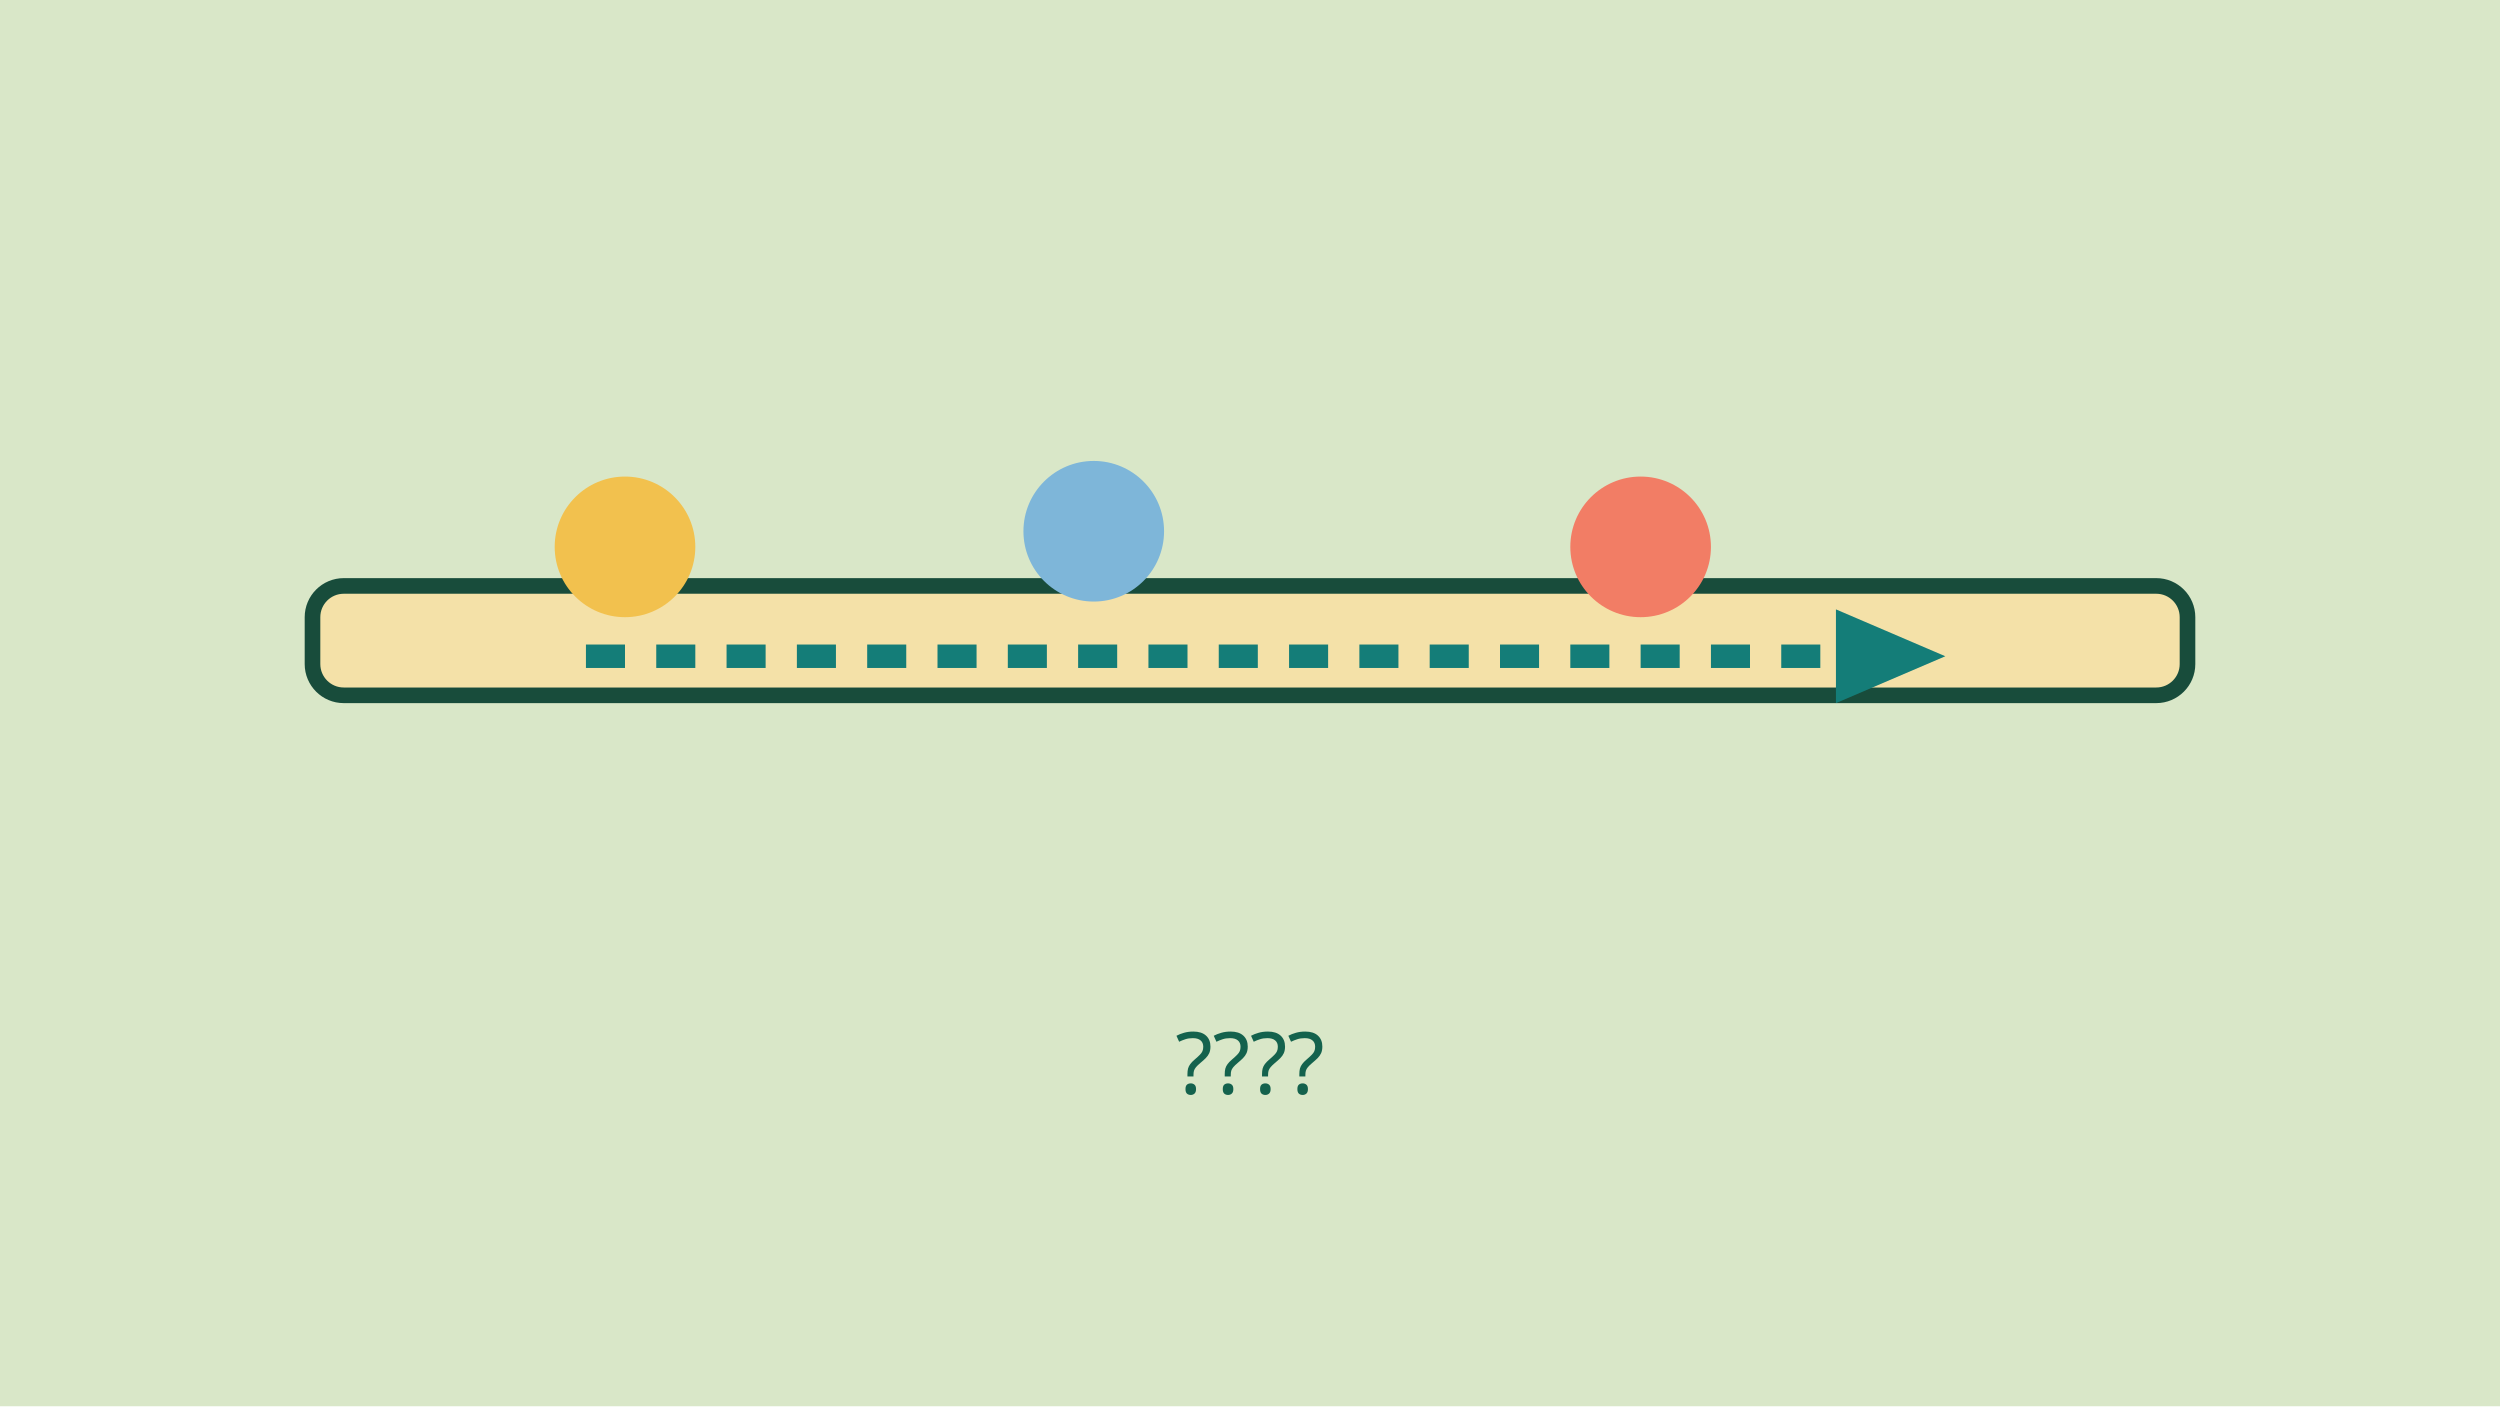
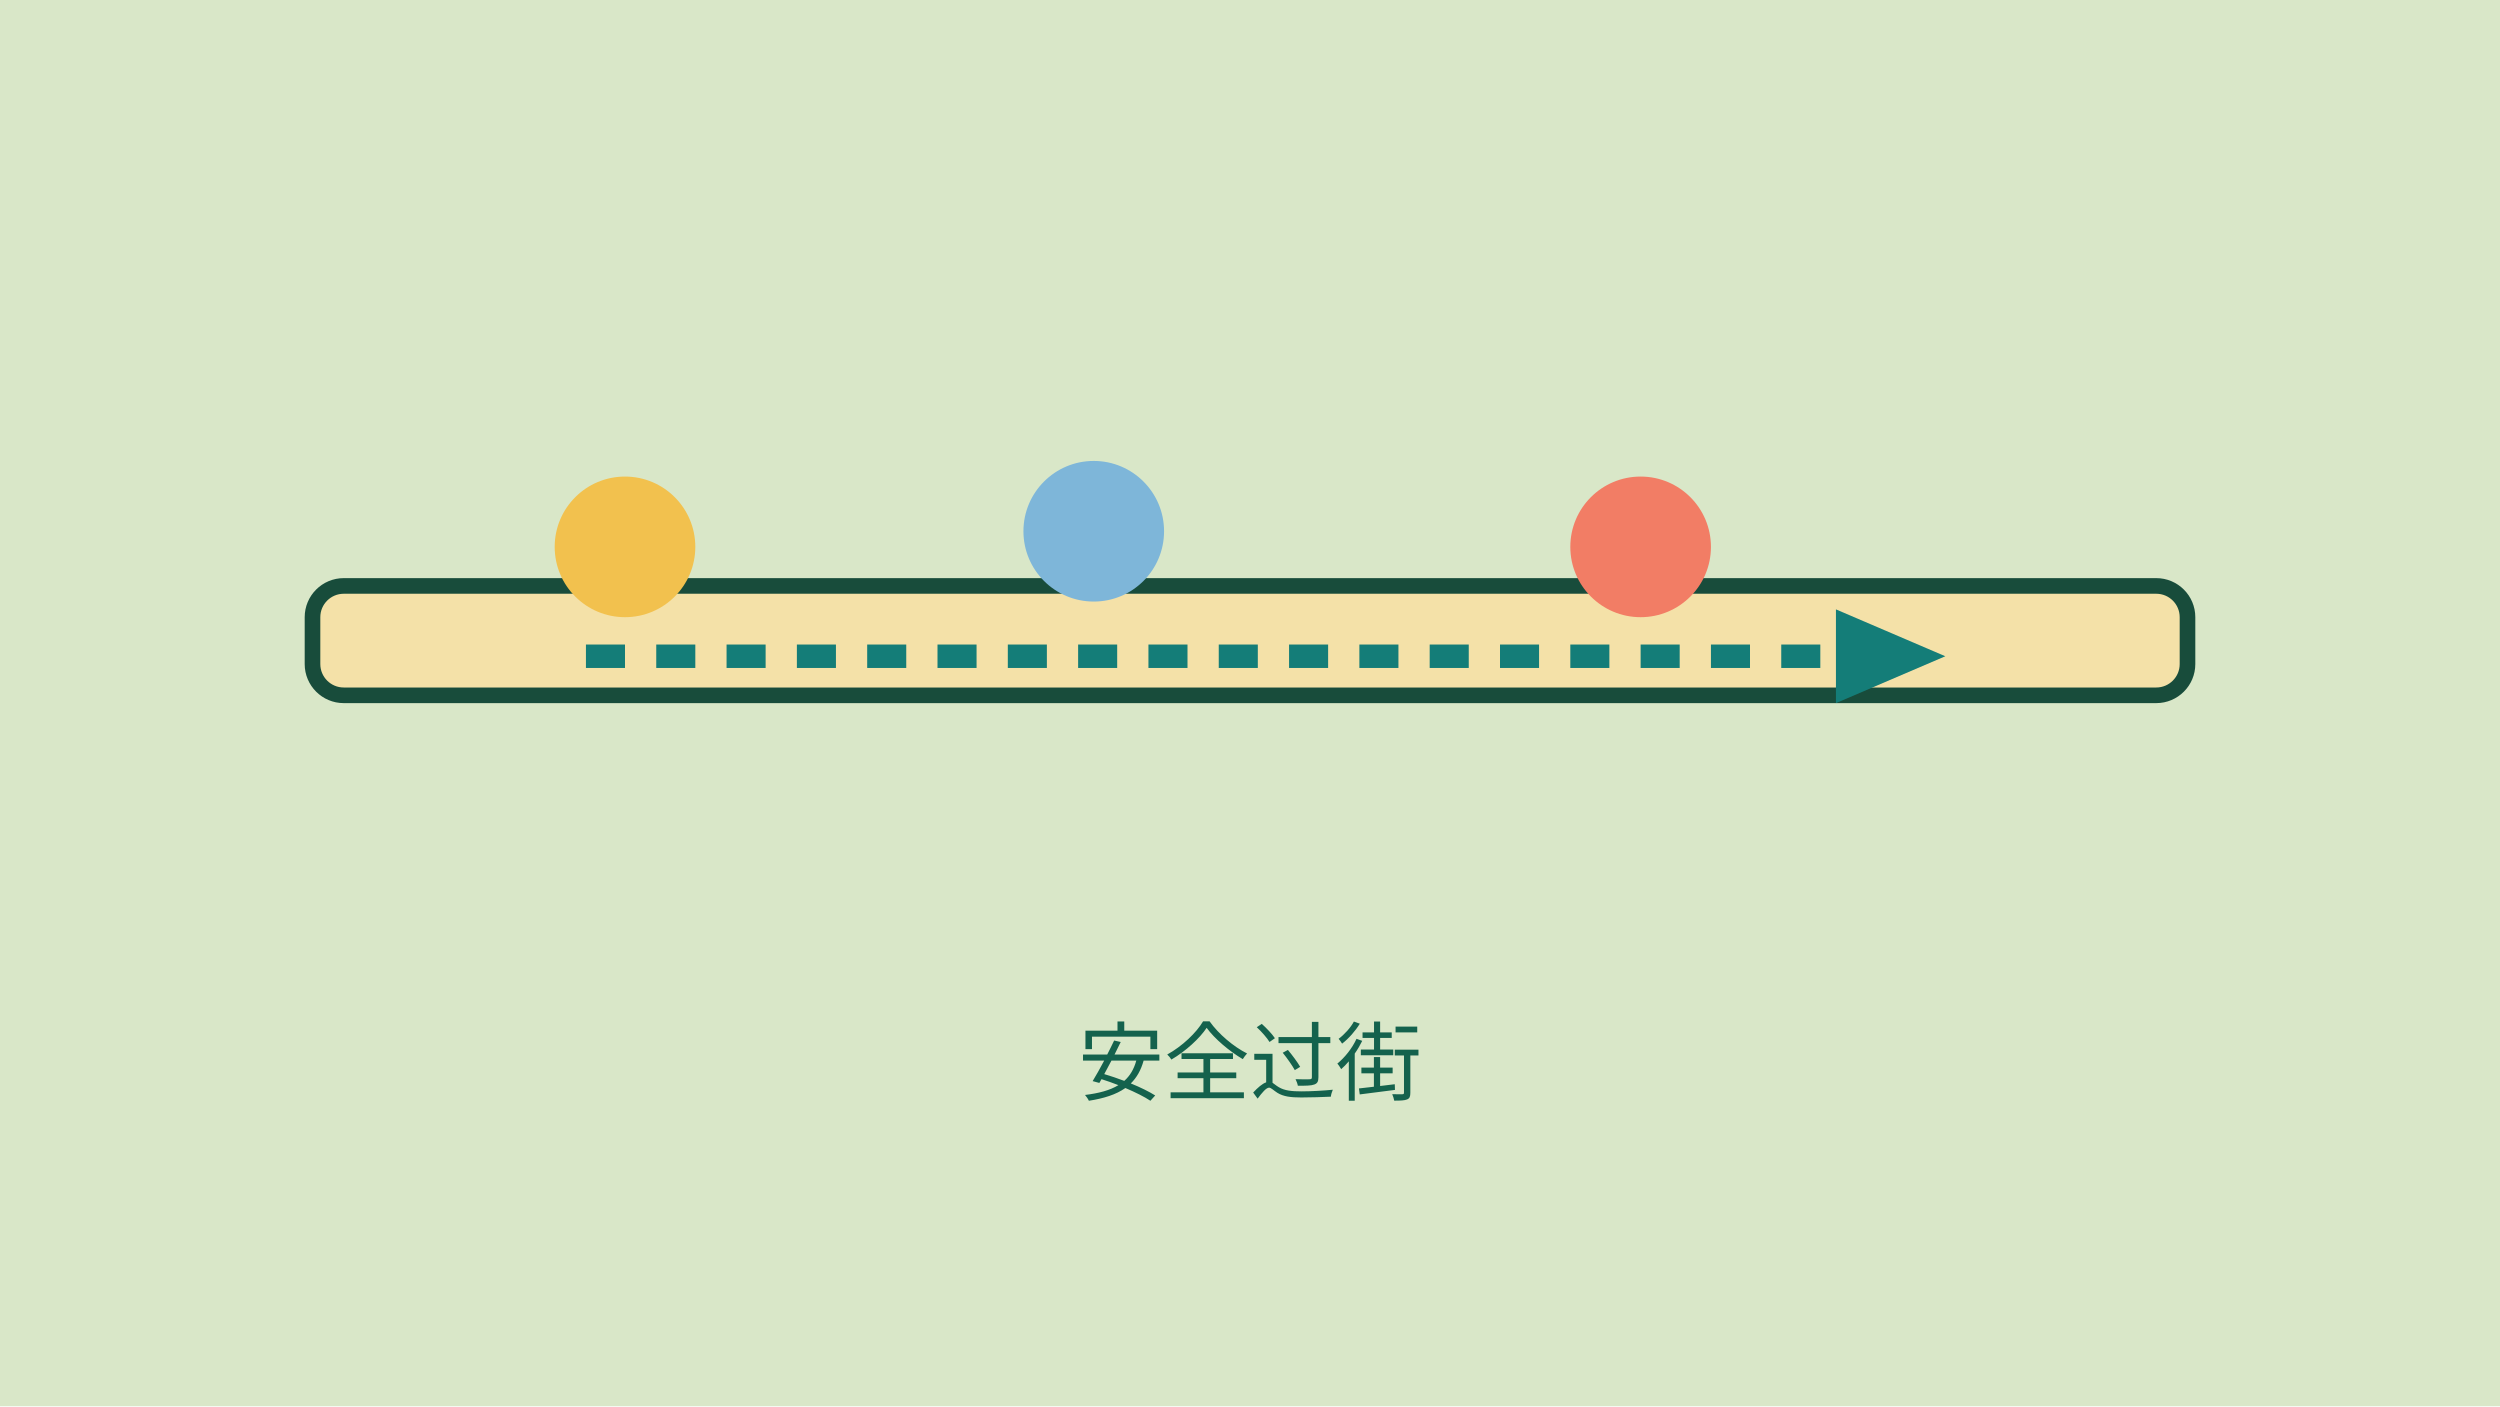
- <svg xmlns="http://www.w3.org/2000/svg" viewBox="0 0 640 360" role="img" aria-label="????">
+ <svg xmlns="http://www.w3.org/2000/svg" viewBox="0 0 640 360" role="img" aria-label="安全过街">
  <rect width="640" height="360" fill="#d9e7c8" />
  <rect x="80" y="150" width="480" height="28" rx="8" fill="#f4e1a8" stroke="#184c3b" stroke-width="4" />
  <circle cx="160" cy="140" r="18" fill="#f2c14e" />
  <circle cx="280" cy="136" r="18" fill="#7eb6d9" />
  <circle cx="420" cy="140" r="18" fill="#f27d65" />
  <path d="M150 168 H470" stroke="#147d78" stroke-width="6" stroke-dasharray="10 8" />
  <polygon points="470,156 498,168 470,180" fill="#147d78" />
-   <text x="320" y="280" text-anchor="middle" font-size="22" font-family="sans-serif" fill="#14624d">????</text>
+   <text x="320" y="280" text-anchor="middle" font-size="22" font-family="WenQuanYi Micro Hei, PingFang SC, Microsoft YaHei, sans-serif" fill="#14624d">安全过街</text>
</svg>
